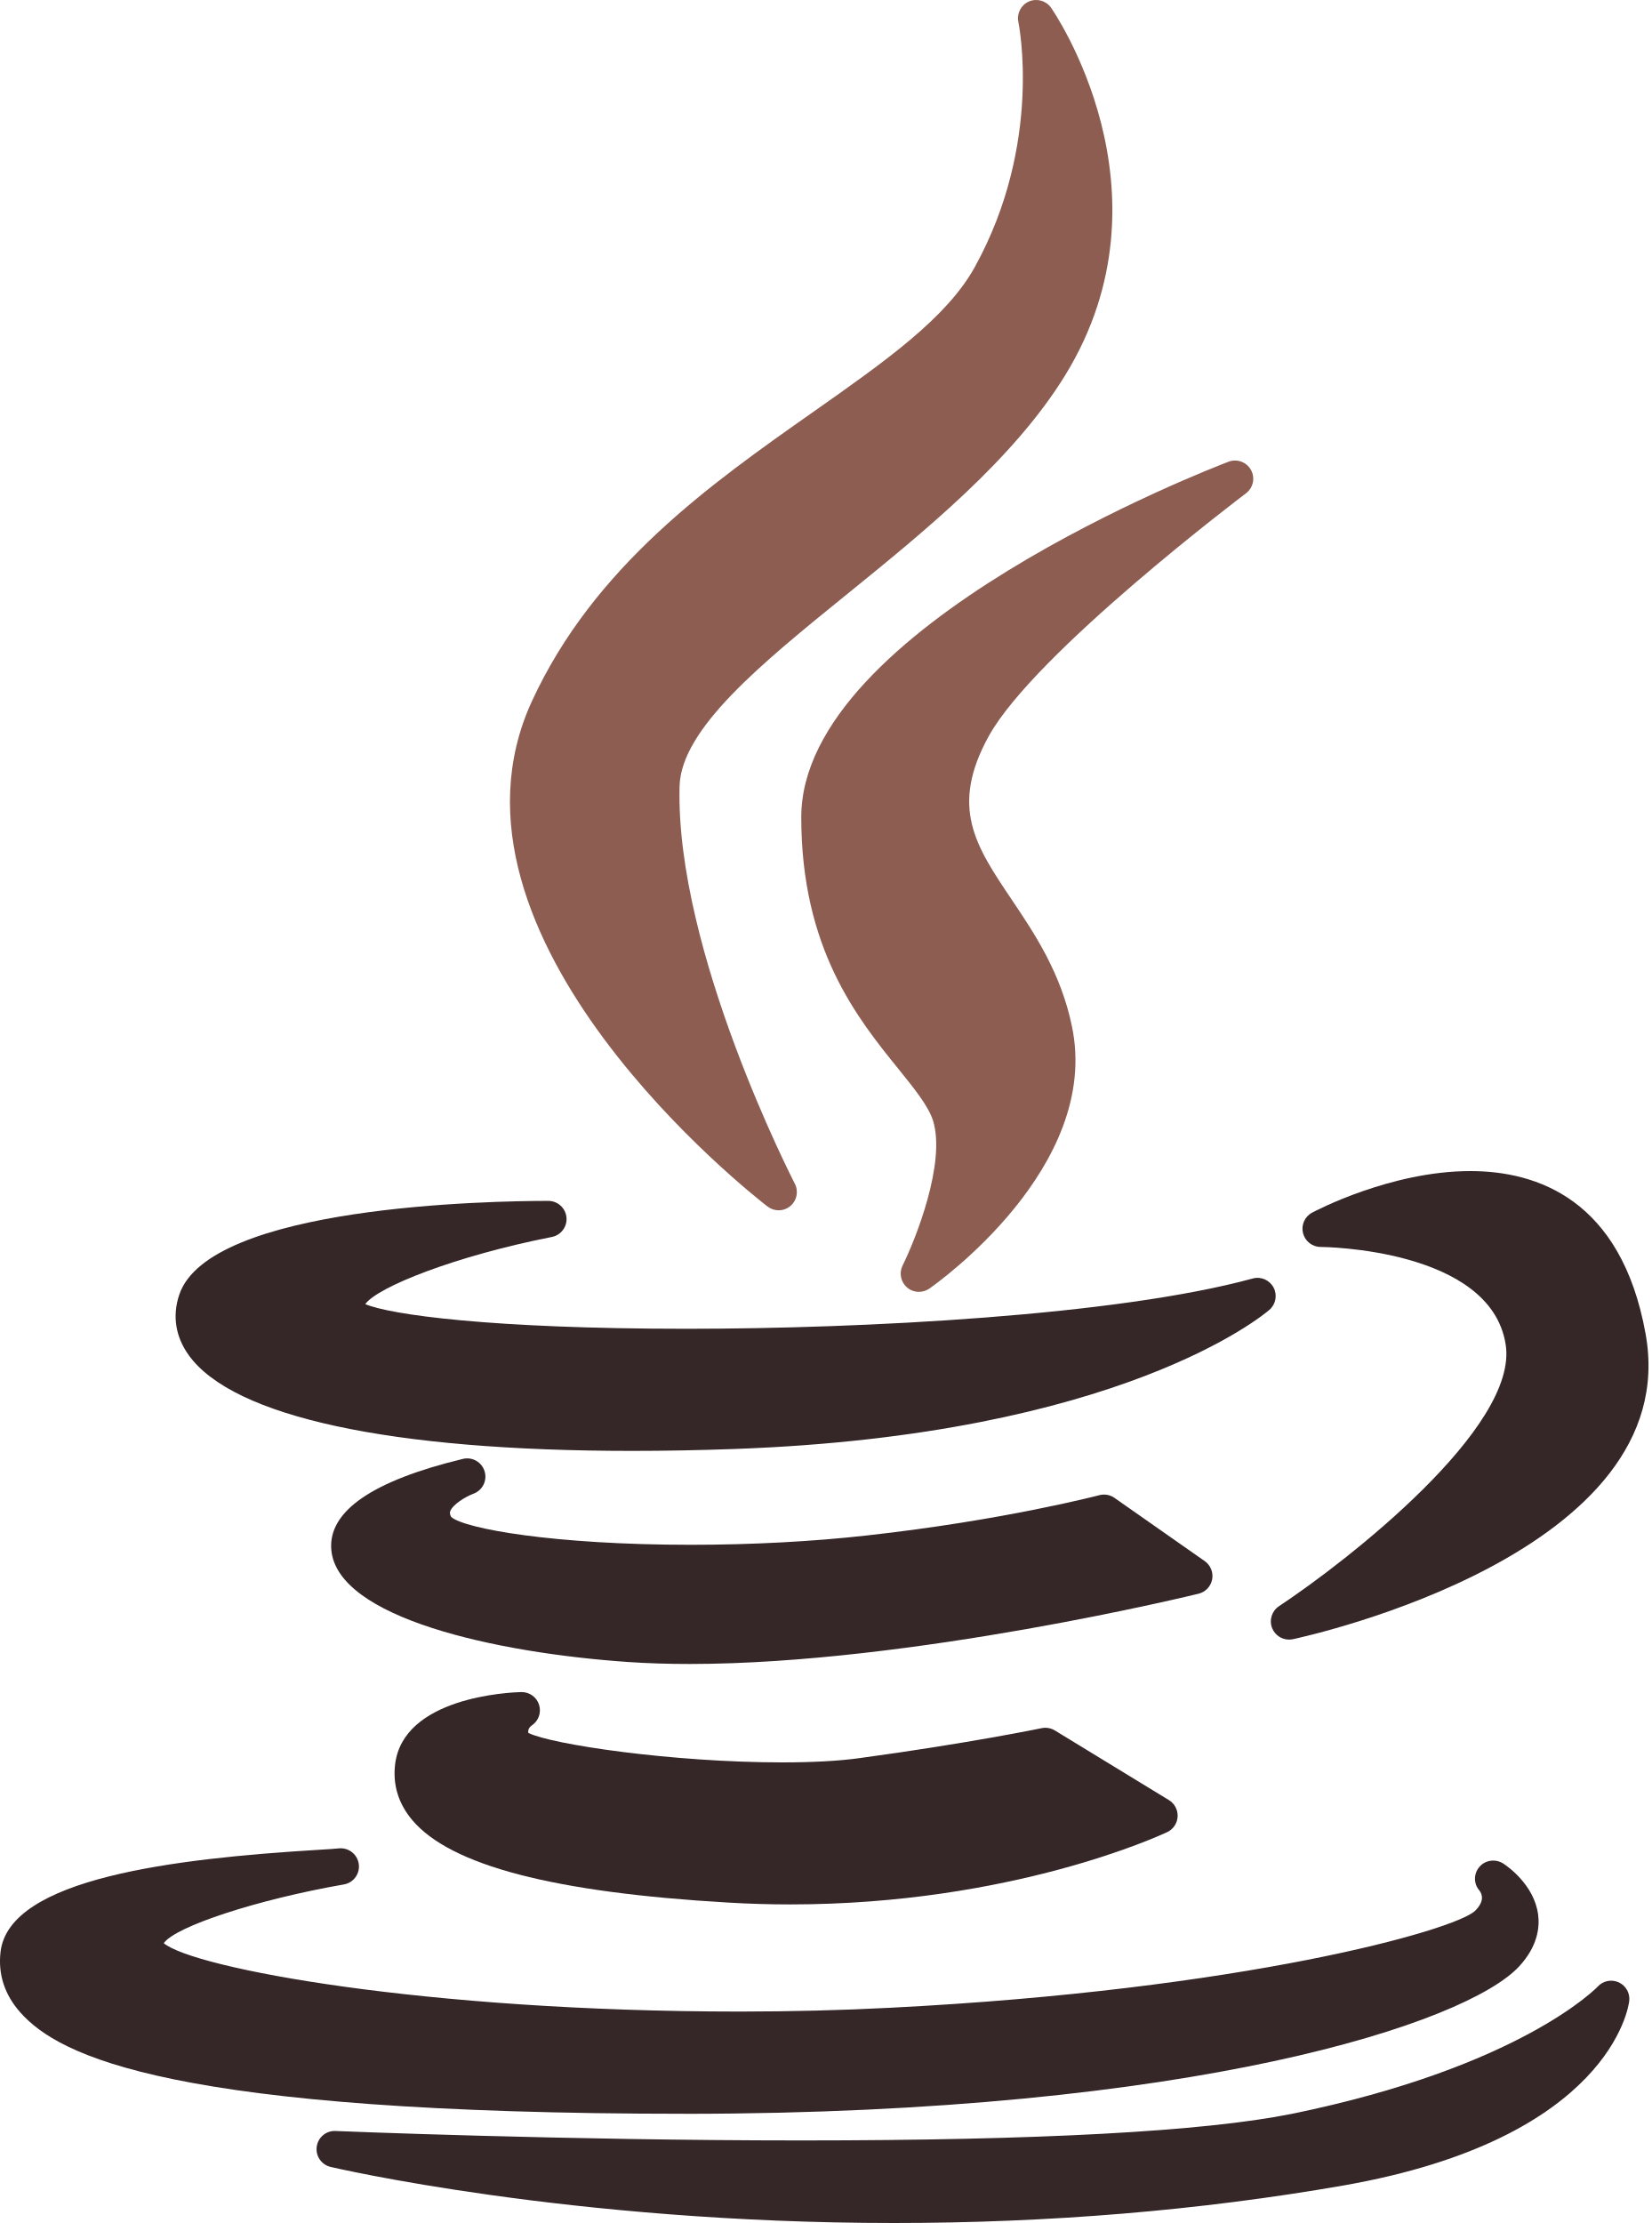
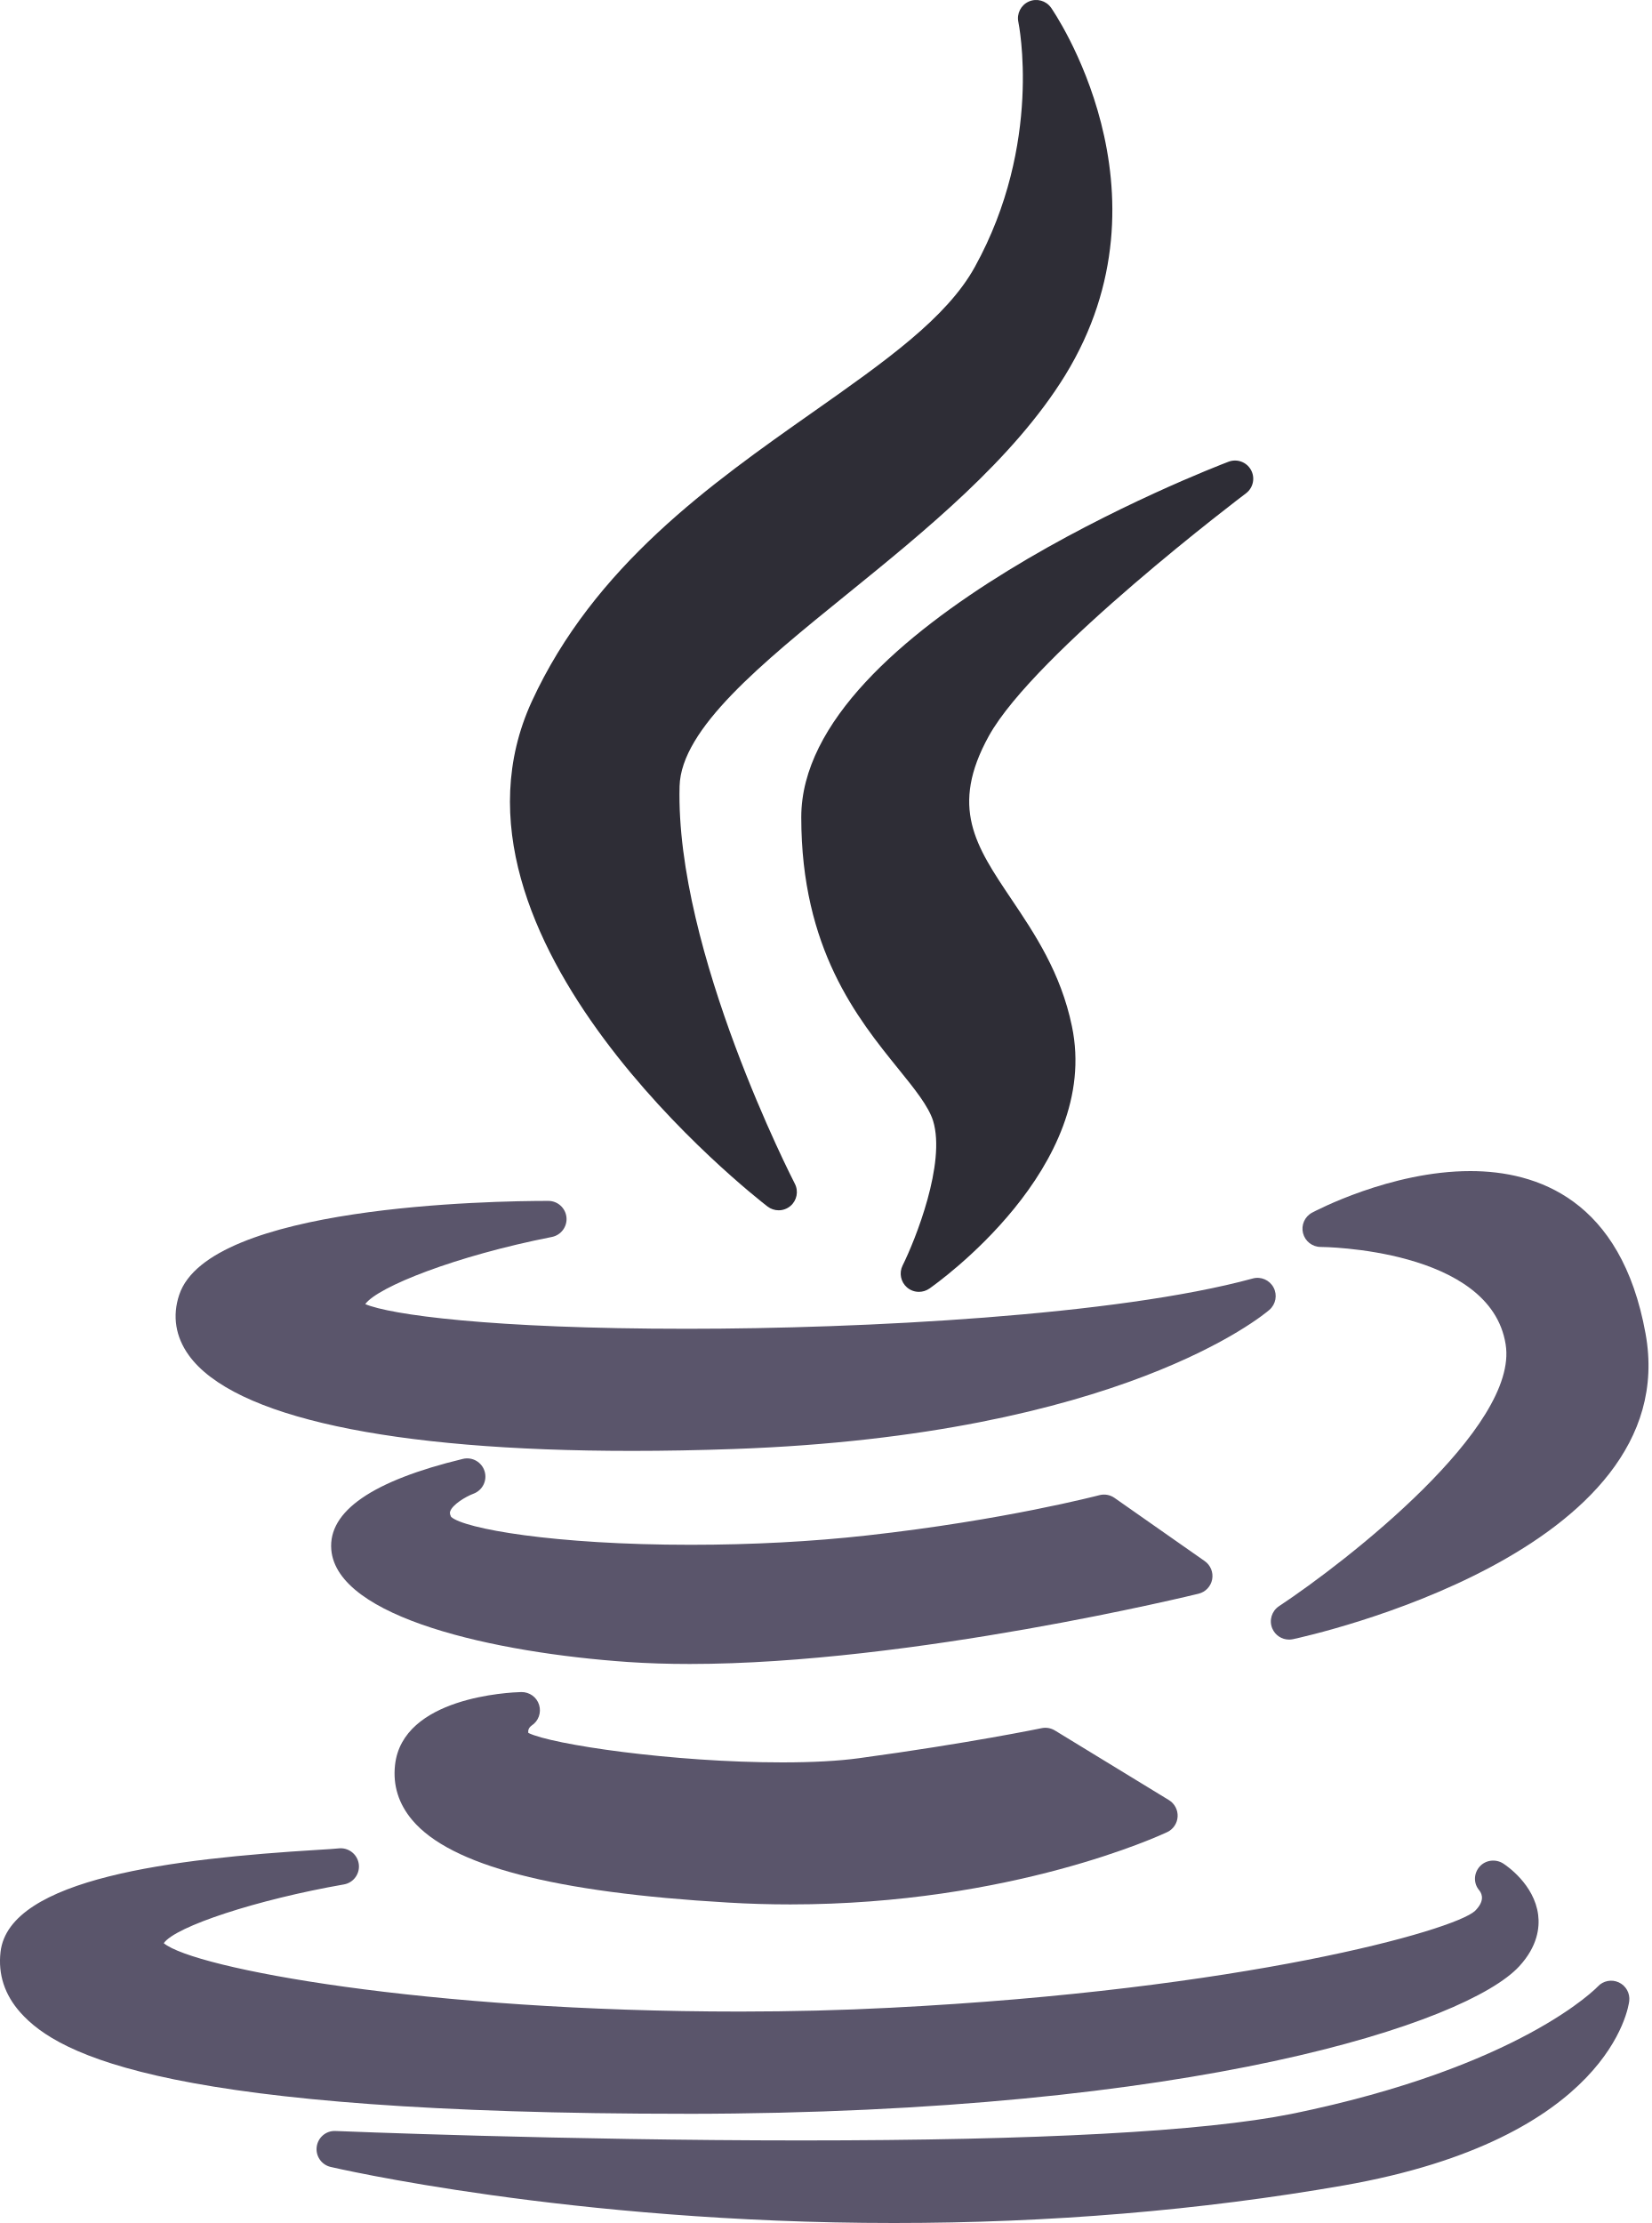
<svg xmlns="http://www.w3.org/2000/svg" width="52" height="70" viewBox="0 0 52 70" fill="none">
-   <path d="M25.611 12.97C22.376 15.245 18.71 17.824 16.746 22.09C13.334 29.532 23.727 37.65 24.171 37.992C24.274 38.071 24.398 38.111 24.521 38.111C24.652 38.111 24.783 38.066 24.89 37.977C25.096 37.804 25.154 37.511 25.03 37.273C24.993 37.2 21.262 29.954 21.401 24.756C21.45 22.945 23.984 20.891 26.666 18.717C29.123 16.725 31.908 14.468 33.538 11.827C37.115 6.014 33.139 0.298 33.098 0.241C32.94 0.019 32.649 -0.061 32.4 0.048C32.151 0.158 32.013 0.428 32.07 0.694C32.078 0.732 32.851 4.511 30.699 8.406C29.813 10.015 27.866 11.384 25.611 12.97Z" fill="#8E5D52" />
-   <path d="M39.238 15.534C39.466 15.362 39.533 15.048 39.395 14.798C39.257 14.548 38.956 14.438 38.689 14.539C38.139 14.748 25.233 19.723 25.233 25.733C25.233 29.877 27.003 32.066 28.296 33.664C28.803 34.291 29.24 34.833 29.385 35.295C29.791 36.627 28.829 39.035 28.424 39.85C28.308 40.084 28.365 40.369 28.563 40.54C28.67 40.632 28.804 40.679 28.938 40.679C29.052 40.679 29.167 40.645 29.266 40.577C29.488 40.422 34.689 36.745 33.756 32.314C33.408 30.63 32.581 29.4 31.851 28.314C30.72 26.631 29.902 25.416 31.142 23.172C32.594 20.554 39.171 15.583 39.238 15.534Z" fill="#8E5D52" />
-   <path d="M5.643 40.775C5.422 41.437 5.527 42.094 5.945 42.675C7.344 44.618 12.3 45.687 19.9 45.687C19.9 45.687 19.901 45.687 19.901 45.687C20.931 45.687 22.018 45.667 23.131 45.627C35.282 45.192 39.789 41.407 39.975 41.246C40.178 41.07 40.232 40.778 40.106 40.542C39.98 40.306 39.708 40.187 39.449 40.259C35.169 41.427 27.178 41.842 21.636 41.842C15.434 41.842 12.275 41.395 11.502 41.065C11.899 40.52 14.346 39.548 17.378 38.951C17.668 38.894 17.867 38.627 17.839 38.333C17.81 38.039 17.563 37.815 17.268 37.815C15.49 37.815 6.575 37.957 5.643 40.775Z" fill="#352728" />
-   <path d="M46.303 36.876C43.796 36.876 41.42 38.132 41.32 38.185C41.088 38.309 40.97 38.575 41.034 38.83C41.098 39.085 41.327 39.265 41.59 39.265C41.643 39.265 46.936 39.308 47.415 42.332C47.84 44.941 42.407 49.168 40.278 50.577C40.048 50.729 39.959 51.023 40.066 51.278C40.157 51.494 40.367 51.629 40.595 51.629C40.634 51.629 40.675 51.625 40.714 51.617C41.22 51.508 53.075 48.896 51.821 41.994C51.056 37.764 48.398 36.876 46.303 36.876Z" fill="#352728" />
-   <path d="M38.173 49.732C38.214 49.511 38.122 49.286 37.938 49.157L35.096 47.166C34.957 47.069 34.782 47.039 34.619 47.082C34.589 47.089 31.617 47.871 27.301 48.35C25.588 48.542 23.67 48.644 21.753 48.644C17.438 48.644 14.617 48.136 14.206 47.765C14.152 47.66 14.169 47.613 14.179 47.586C14.254 47.379 14.653 47.132 14.911 47.035C15.196 46.929 15.35 46.62 15.261 46.33C15.173 46.039 14.873 45.868 14.578 45.939C11.726 46.627 10.332 47.589 10.433 48.798C10.614 50.943 15.581 52.044 19.78 52.335C20.384 52.376 21.037 52.397 21.721 52.397C21.721 52.397 21.722 52.397 21.722 52.397C28.705 52.397 37.657 50.206 37.746 50.184C37.965 50.13 38.131 49.954 38.173 49.732Z" fill="#352728" />
-   <path d="M16.743 54.335C16.958 54.195 17.053 53.929 16.977 53.684C16.901 53.438 16.672 53.277 16.414 53.281C16.032 53.291 12.675 53.442 12.44 55.58C12.369 56.218 12.552 56.802 12.984 57.314C14.189 58.743 17.443 59.592 22.929 59.91C23.578 59.949 24.237 59.968 24.889 59.968C31.863 59.968 36.561 57.784 36.758 57.691C36.948 57.601 37.074 57.414 37.085 57.203C37.096 56.993 36.991 56.793 36.811 56.683L33.219 54.49C33.094 54.414 32.945 54.389 32.803 54.418C32.78 54.423 30.499 54.896 27.057 55.363C26.406 55.452 25.59 55.496 24.633 55.496C21.195 55.496 17.37 54.935 16.637 54.567C16.626 54.498 16.64 54.411 16.743 54.335Z" fill="#352728" />
-   <path d="M21.638 66.562C37.614 66.548 46.189 63.707 47.841 61.919C48.425 61.287 48.489 60.688 48.439 60.297C48.316 59.334 47.439 58.745 47.34 58.681C47.1 58.527 46.778 58.567 46.591 58.783C46.405 58.999 46.4 59.314 46.588 59.529C46.688 59.659 46.747 59.876 46.452 60.171C45.792 60.788 39.131 62.66 28.042 63.222C26.523 63.301 24.93 63.341 23.306 63.342C13.377 63.342 6.111 61.981 5.157 61.189C5.525 60.661 8.095 59.817 10.829 59.339C11.137 59.286 11.345 58.995 11.297 58.687C11.249 58.378 10.964 58.165 10.653 58.205C10.576 58.216 10.314 58.231 10.011 58.25C5.501 58.525 0.289 59.139 0.017 61.463C-0.065 62.171 0.145 62.814 0.643 63.373C1.861 64.742 5.362 66.561 21.637 66.561C21.638 66.562 21.638 66.562 21.638 66.562Z" fill="#352728" />
-   <path d="M50.978 62.423C50.753 62.319 50.486 62.371 50.317 62.553C50.294 62.578 47.892 65.09 40.67 66.565C37.905 67.119 32.715 67.4 25.244 67.4C17.76 67.4 10.638 67.106 10.567 67.103C10.269 67.088 10.015 67.304 9.974 67.597C9.934 67.89 10.122 68.166 10.41 68.234C10.484 68.251 17.948 70 28.153 70C33.047 70 37.811 69.603 42.31 68.818C50.699 67.347 51.286 63.188 51.307 63.011C51.337 62.765 51.204 62.528 50.978 62.423Z" fill="#352728" />
+   <path d="M25.611 12.97C22.376 15.245 18.71 17.824 16.746 22.09C13.334 29.532 23.727 37.65 24.171 37.992C24.274 38.071 24.398 38.111 24.521 38.111C24.652 38.111 24.783 38.066 24.89 37.977C25.096 37.804 25.154 37.511 25.03 37.273C24.993 37.2 21.262 29.954 21.401 24.756C21.45 22.945 23.984 20.891 26.666 18.717C29.123 16.725 31.908 14.468 33.538 11.827C37.115 6.014 33.139 0.298 33.098 0.241C32.94 0.019 32.649 -0.061 32.4 0.048C32.151 0.158 32.013 0.428 32.07 0.694C32.078 0.732 32.851 4.511 30.699 8.406C29.813 10.015 27.866 11.384 25.611 12.97Z" fill="#2e2d36" />
+   <path d="M39.238 15.534C39.466 15.362 39.533 15.048 39.395 14.798C39.257 14.548 38.956 14.438 38.689 14.539C38.139 14.748 25.233 19.723 25.233 25.733C25.233 29.877 27.003 32.066 28.296 33.664C28.803 34.291 29.24 34.833 29.385 35.295C29.791 36.627 28.829 39.035 28.424 39.85C28.308 40.084 28.365 40.369 28.563 40.54C28.67 40.632 28.804 40.679 28.938 40.679C29.052 40.679 29.167 40.645 29.266 40.577C29.488 40.422 34.689 36.745 33.756 32.314C33.408 30.63 32.581 29.4 31.851 28.314C30.72 26.631 29.902 25.416 31.142 23.172C32.594 20.554 39.171 15.583 39.238 15.534Z" fill="#2e2d36" />
+   <path d="M5.643 40.775C5.422 41.437 5.527 42.094 5.945 42.675C7.344 44.618 12.3 45.687 19.9 45.687C19.9 45.687 19.901 45.687 19.901 45.687C20.931 45.687 22.018 45.667 23.131 45.627C35.282 45.192 39.789 41.407 39.975 41.246C40.178 41.07 40.232 40.778 40.106 40.542C39.98 40.306 39.708 40.187 39.449 40.259C35.169 41.427 27.178 41.842 21.636 41.842C15.434 41.842 12.275 41.395 11.502 41.065C11.899 40.52 14.346 39.548 17.378 38.951C17.668 38.894 17.867 38.627 17.839 38.333C17.81 38.039 17.563 37.815 17.268 37.815C15.49 37.815 6.575 37.957 5.643 40.775Z" fill="#5a556b" />
+   <path d="M46.303 36.876C43.796 36.876 41.42 38.132 41.32 38.185C41.088 38.309 40.97 38.575 41.034 38.83C41.098 39.085 41.327 39.265 41.59 39.265C41.643 39.265 46.936 39.308 47.415 42.332C47.84 44.941 42.407 49.168 40.278 50.577C40.048 50.729 39.959 51.023 40.066 51.278C40.157 51.494 40.367 51.629 40.595 51.629C40.634 51.629 40.675 51.625 40.714 51.617C41.22 51.508 53.075 48.896 51.821 41.994C51.056 37.764 48.398 36.876 46.303 36.876Z" fill="#5a556b" />
+   <path d="M38.173 49.732C38.214 49.511 38.122 49.286 37.938 49.157L35.096 47.166C34.957 47.069 34.782 47.039 34.619 47.082C34.589 47.089 31.617 47.871 27.301 48.35C25.588 48.542 23.67 48.644 21.753 48.644C17.438 48.644 14.617 48.136 14.206 47.765C14.152 47.66 14.169 47.613 14.179 47.586C14.254 47.379 14.653 47.132 14.911 47.035C15.196 46.929 15.35 46.62 15.261 46.33C15.173 46.039 14.873 45.868 14.578 45.939C11.726 46.627 10.332 47.589 10.433 48.798C10.614 50.943 15.581 52.044 19.78 52.335C20.384 52.376 21.037 52.397 21.721 52.397C21.721 52.397 21.722 52.397 21.722 52.397C28.705 52.397 37.657 50.206 37.746 50.184C37.965 50.13 38.131 49.954 38.173 49.732Z" fill="#5a556b" />
+   <path d="M16.743 54.335C16.958 54.195 17.053 53.929 16.977 53.684C16.901 53.438 16.672 53.277 16.414 53.281C16.032 53.291 12.675 53.442 12.44 55.58C12.369 56.218 12.552 56.802 12.984 57.314C14.189 58.743 17.443 59.592 22.929 59.91C23.578 59.949 24.237 59.968 24.889 59.968C31.863 59.968 36.561 57.784 36.758 57.691C36.948 57.601 37.074 57.414 37.085 57.203C37.096 56.993 36.991 56.793 36.811 56.683L33.219 54.49C33.094 54.414 32.945 54.389 32.803 54.418C32.78 54.423 30.499 54.896 27.057 55.363C26.406 55.452 25.59 55.496 24.633 55.496C21.195 55.496 17.37 54.935 16.637 54.567C16.626 54.498 16.64 54.411 16.743 54.335Z" fill="#5a556b" />
+   <path d="M21.638 66.562C37.614 66.548 46.189 63.707 47.841 61.919C48.425 61.287 48.489 60.688 48.439 60.297C48.316 59.334 47.439 58.745 47.34 58.681C47.1 58.527 46.778 58.567 46.591 58.783C46.405 58.999 46.4 59.314 46.588 59.529C46.688 59.659 46.747 59.876 46.452 60.171C45.792 60.788 39.131 62.66 28.042 63.222C26.523 63.301 24.93 63.341 23.306 63.342C13.377 63.342 6.111 61.981 5.157 61.189C5.525 60.661 8.095 59.817 10.829 59.339C11.137 59.286 11.345 58.995 11.297 58.687C11.249 58.378 10.964 58.165 10.653 58.205C10.576 58.216 10.314 58.231 10.011 58.25C5.501 58.525 0.289 59.139 0.017 61.463C-0.065 62.171 0.145 62.814 0.643 63.373C1.861 64.742 5.362 66.561 21.637 66.561C21.638 66.562 21.638 66.562 21.638 66.562Z" fill="#5a556b" />
+   <path d="M50.978 62.423C50.753 62.319 50.486 62.371 50.317 62.553C50.294 62.578 47.892 65.09 40.67 66.565C37.905 67.119 32.715 67.4 25.244 67.4C17.76 67.4 10.638 67.106 10.567 67.103C10.269 67.088 10.015 67.304 9.974 67.597C9.934 67.89 10.122 68.166 10.41 68.234C10.484 68.251 17.948 70 28.153 70C33.047 70 37.811 69.603 42.31 68.818C50.699 67.347 51.286 63.188 51.307 63.011C51.337 62.765 51.204 62.528 50.978 62.423Z" fill="#5a556b" />
</svg>
